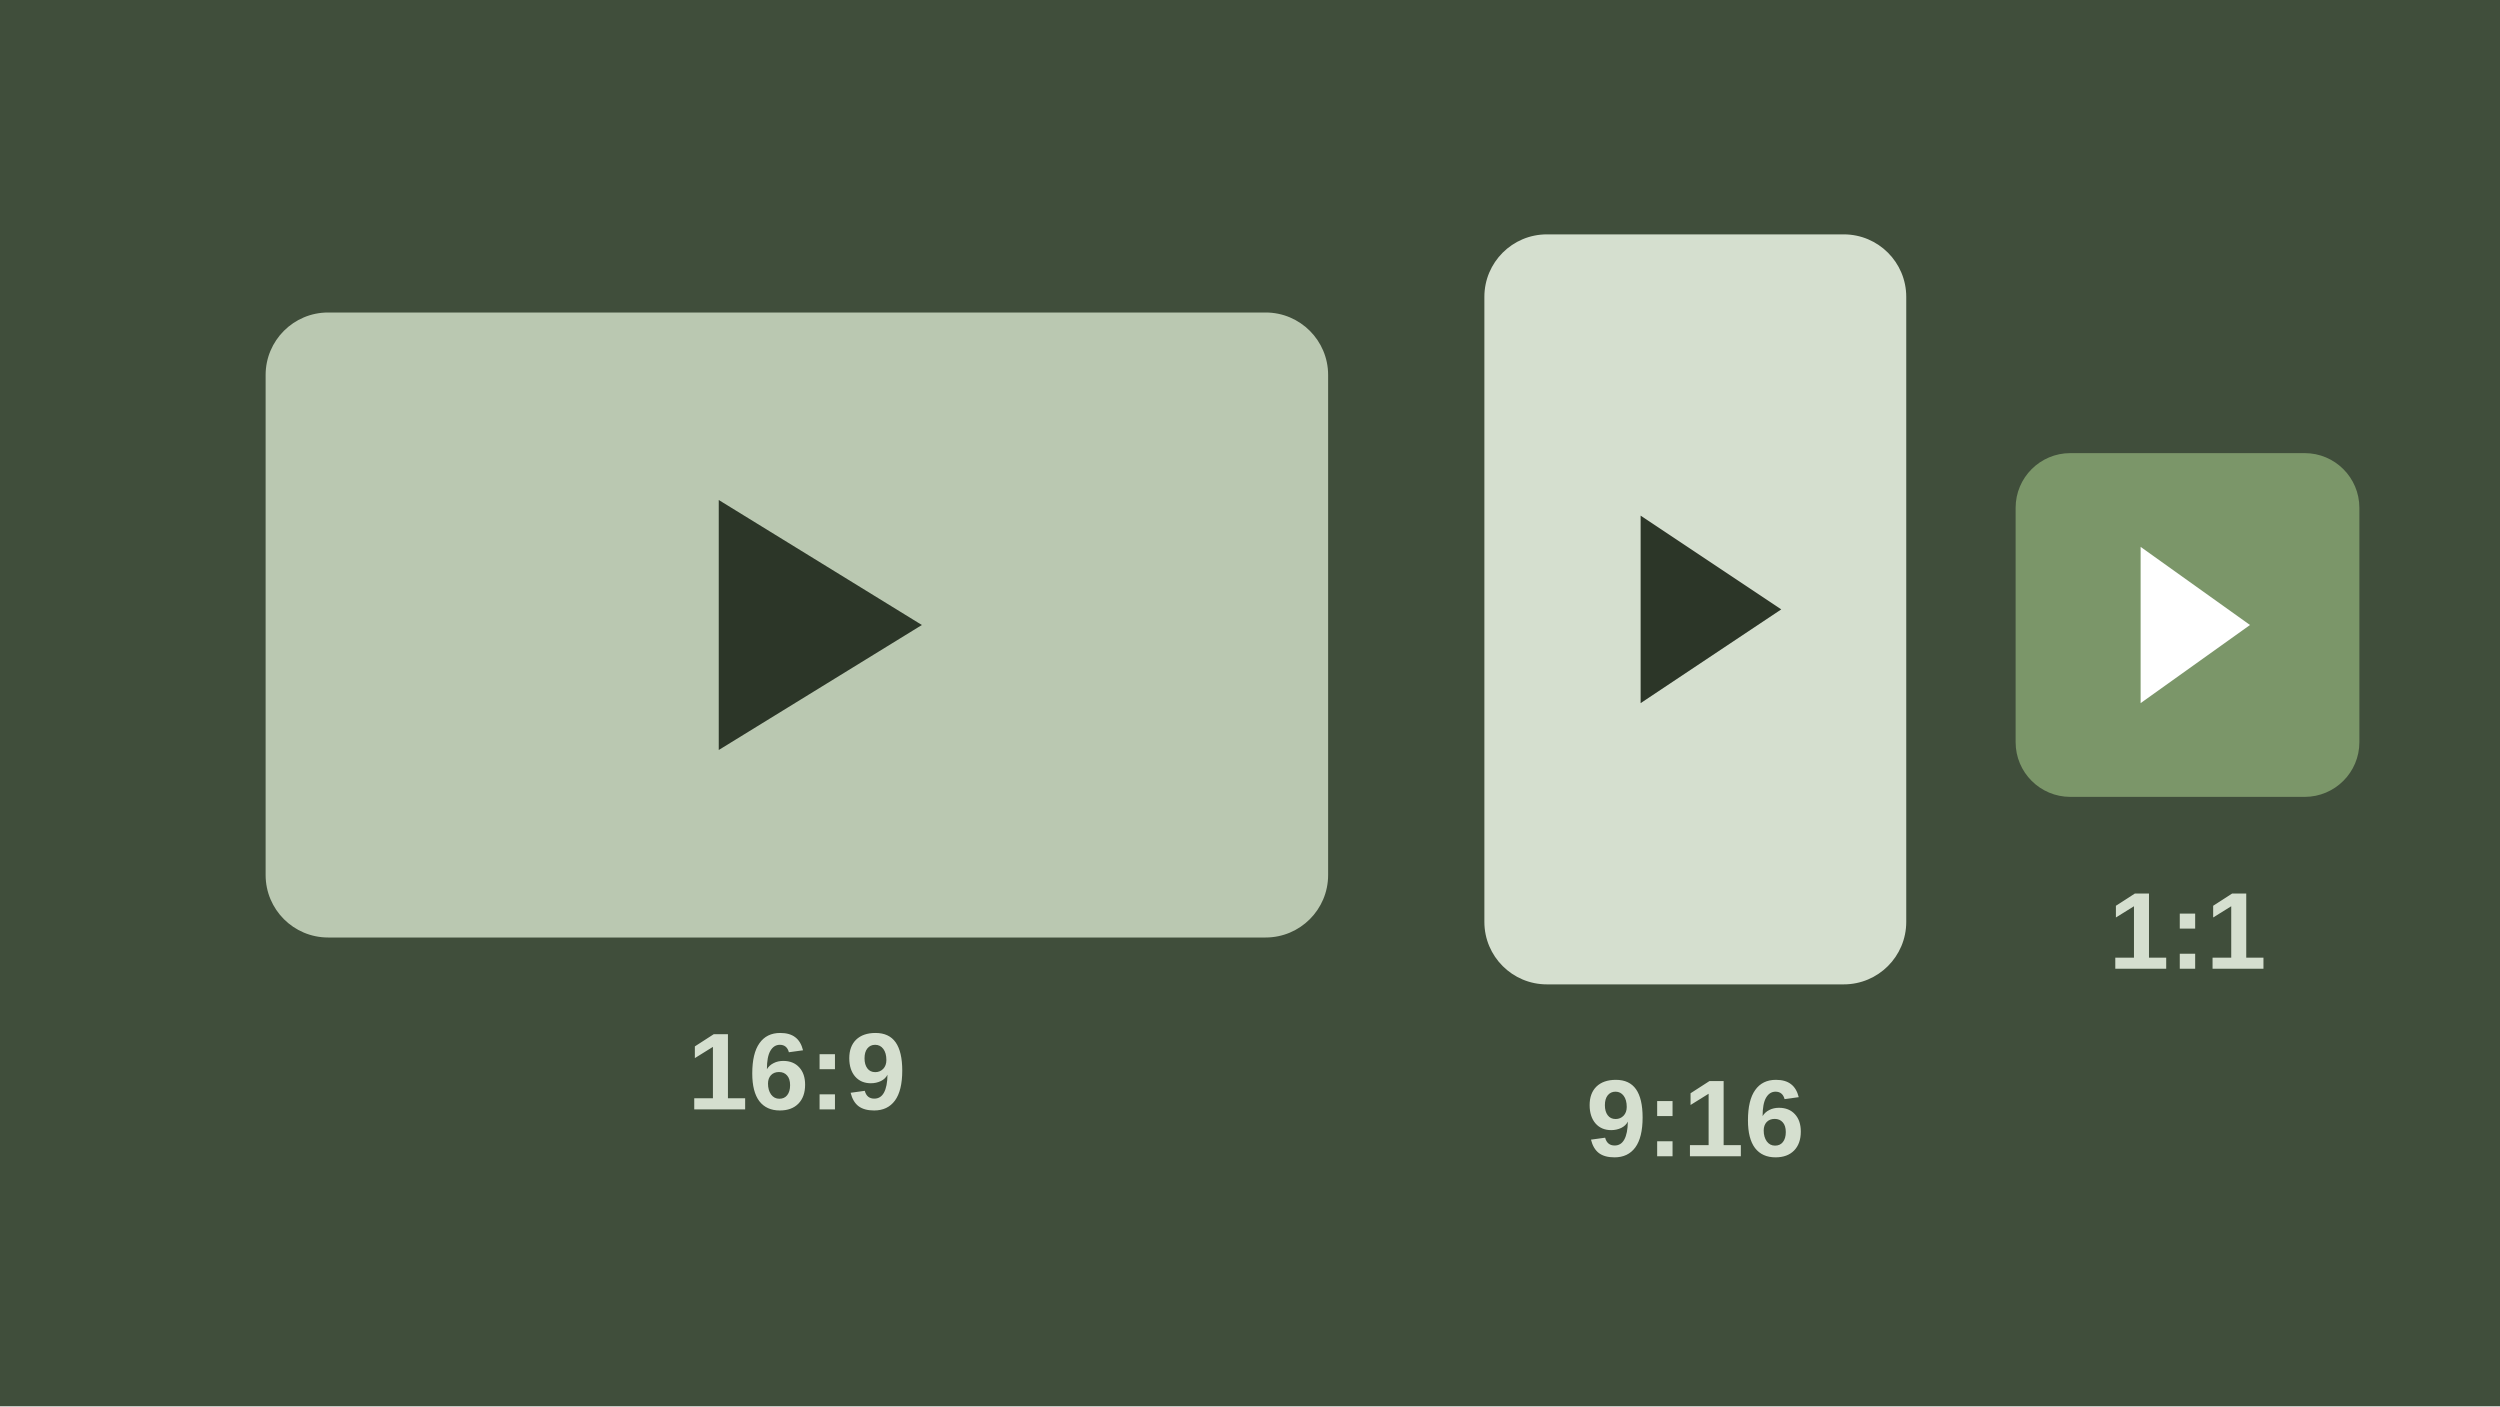
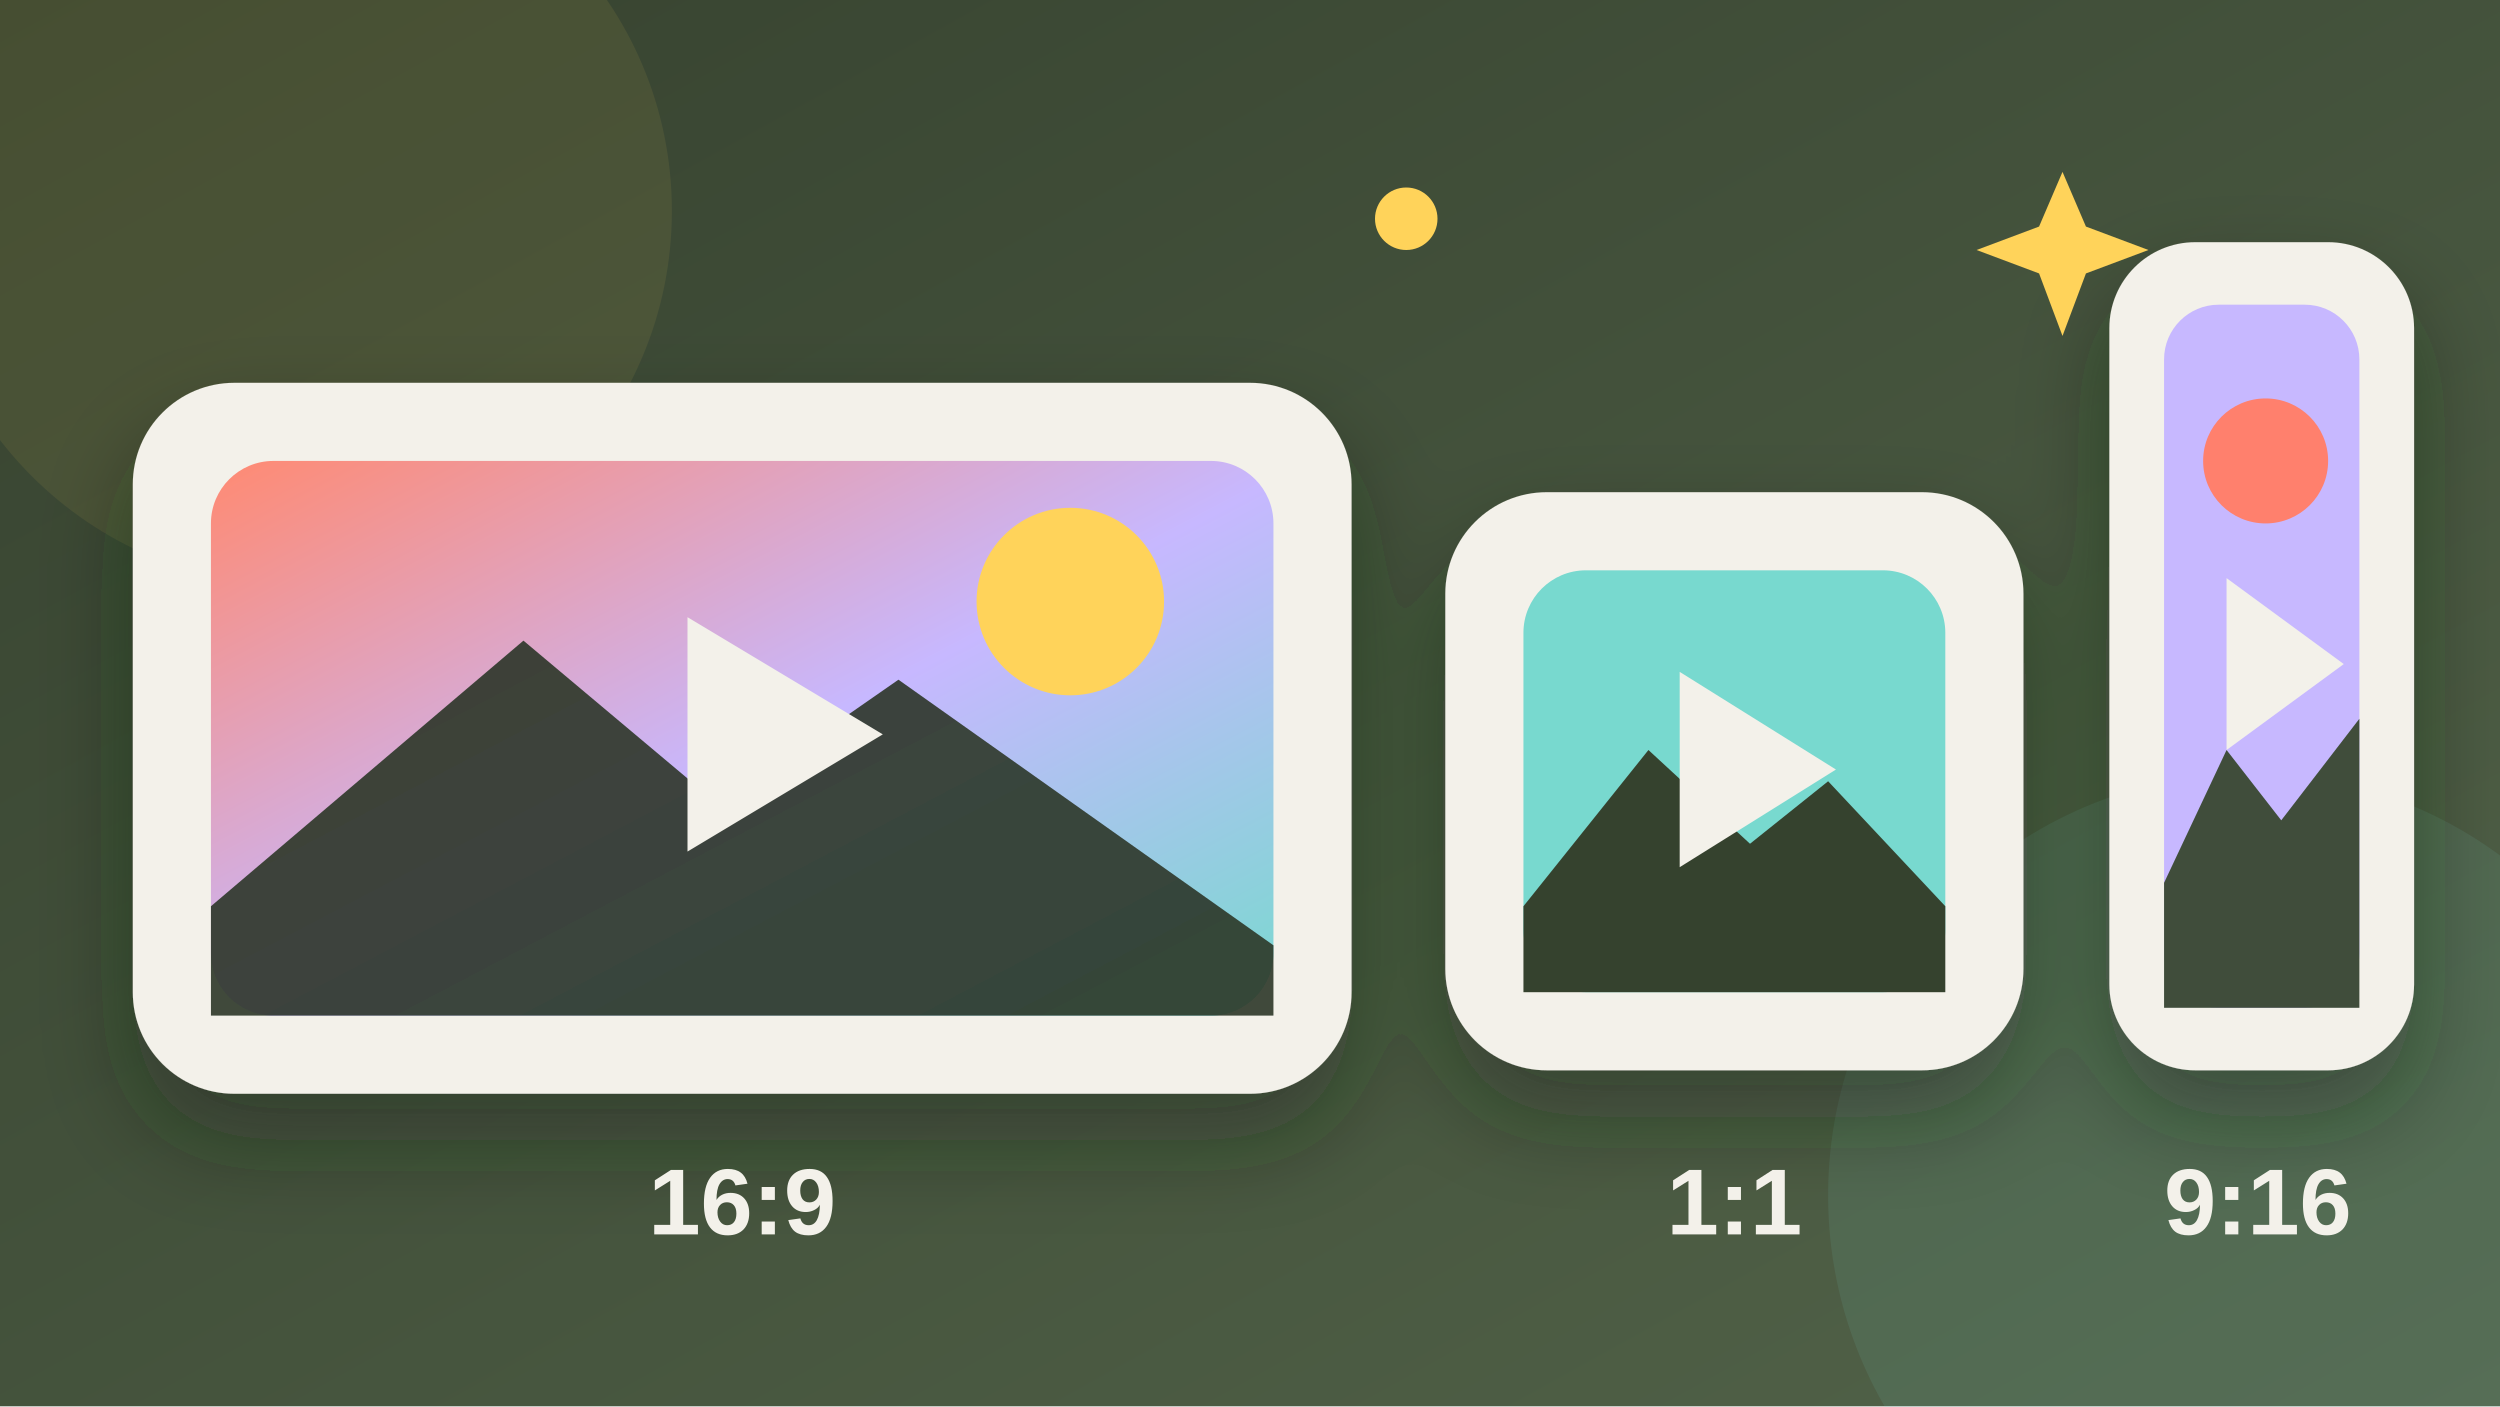
- <svg xmlns="http://www.w3.org/2000/svg" viewBox="0 0 320 180" width="100%" height="100%" role="img" aria-label="Finished video delivered in several formats" font-family="'Nunito',Arial,sans-serif" font-weight="700">
-   <rect width="320" height="180" fill="#404e3b" />
-   <rect x="34" y="40" width="136" height="80" rx="8" fill="#bac8b1" />
-   <path d="M92 64v32l26-16z" fill="#2c3628" />
-   <text x="102" y="142" fill="#d5dfcf" font-size="14" text-anchor="middle">16:9</text>
-   <rect x="190" y="30" width="54" height="96" rx="8" fill="#d5dfcf" />
-   <path d="M210 66v24l18-12z" fill="#2c3628" />
-   <text x="217" y="148" fill="#d5dfcf" font-size="14" text-anchor="middle">9:16</text>
-   <rect x="258" y="58" width="44" height="44" rx="7" fill="#7b9669" />
-   <path d="M274 70v20l14-10z" fill="#ffffff" />
-   <text x="280" y="124" fill="#d5dfcf" font-size="14" text-anchor="middle">1:1</text>
+ <svg xmlns="http://www.w3.org/2000/svg" viewBox="0 0 320 180" width="100%" height="100%" role="img" aria-labelledby="title desc">
+   <defs>
+     <linearGradient id="bg3" x1="0" y1="0" x2="1" y2="1">
+       <stop stop-color="#36422f" />
+       <stop offset="1" stop-color="#526349" />
+     </linearGradient>
+     <linearGradient id="screen3" x1="0" y1="0" x2="1" y2="1">
+       <stop stop-color="#ff8a72" />
+       <stop offset=".52" stop-color="#c7b8ff" />
+       <stop offset="1" stop-color="#78d9cf" />
+     </linearGradient>
+     <filter id="s3" x="-30%" y="-30%" width="160%" height="170%">
+       <feDropShadow dx="0" dy="6" stdDeviation="6" flood-color="#1d251b" flood-opacity=".4" />
+     </filter>
+   </defs>
+   <rect width="320" height="180" fill="url(#bg3)" />
+   <circle cx="38" cy="27" r="48" fill="#ffd35a" opacity=".08" />
+   <circle cx="288" cy="153" r="54" fill="#78d9cf" opacity=".1" />
+   <g filter="url(#s3)">
+     <g>
+       <rect x="17" y="49" width="156" height="91" rx="13" fill="#f3f1ea" />
+       <rect x="27" y="59" width="136" height="71" rx="8" fill="url(#screen3)" />
+       <path d="M27 116l40-34 25 21 23-16 48 34v9H27z" fill="#2c3628" opacity=".9" />
+       <circle cx="137" cy="77" r="12" fill="#ffd35a" />
+       <path d="M88 79v30l25-15z" fill="#f3f1ea" />
+     </g>
+     <g>
+       <rect x="185" y="63" width="74" height="74" rx="13" fill="#f3f1ea" />
+       <rect x="195" y="73" width="54" height="54" rx="8" fill="#78d9cf" />
+       <path d="M195 116l16-20 13 12 10-8 15 16v11h-54z" fill="#36422f" />
+       <path d="M215 86v25l20-12.5z" fill="#f3f1ea" />
+     </g>
+     <g>
+       <rect x="270" y="31" width="39" height="106" rx="11" fill="#f3f1ea" />
+       <rect x="277" y="39" width="25" height="90" rx="7" fill="#c7b8ff" />
+       <circle cx="290" cy="59" r="8" fill="#ff806d" />
+       <path d="M277 113l8-17 7 9 10-13v37h-25z" fill="#404e3b" />
+       <path d="M285 74v22l15-11z" fill="#f3f1ea" />
+     </g>
+   </g>
+   <g font-family="Arial,sans-serif" font-size="12" font-weight="700" text-anchor="middle" fill="#f3f1ea">
+     <text x="95" y="158">16:9</text>
+     <text x="222" y="158">1:1</text>
+     <text x="289" y="158">9:16</text>
+   </g>
+   <g fill="#ffd35a">
+     <path d="M264 22l3 7 8 3-8 3-3 8-3-8-8-3 8-3z" />
+     <circle cx="180" cy="28" r="4" />
+   </g>
</svg>
